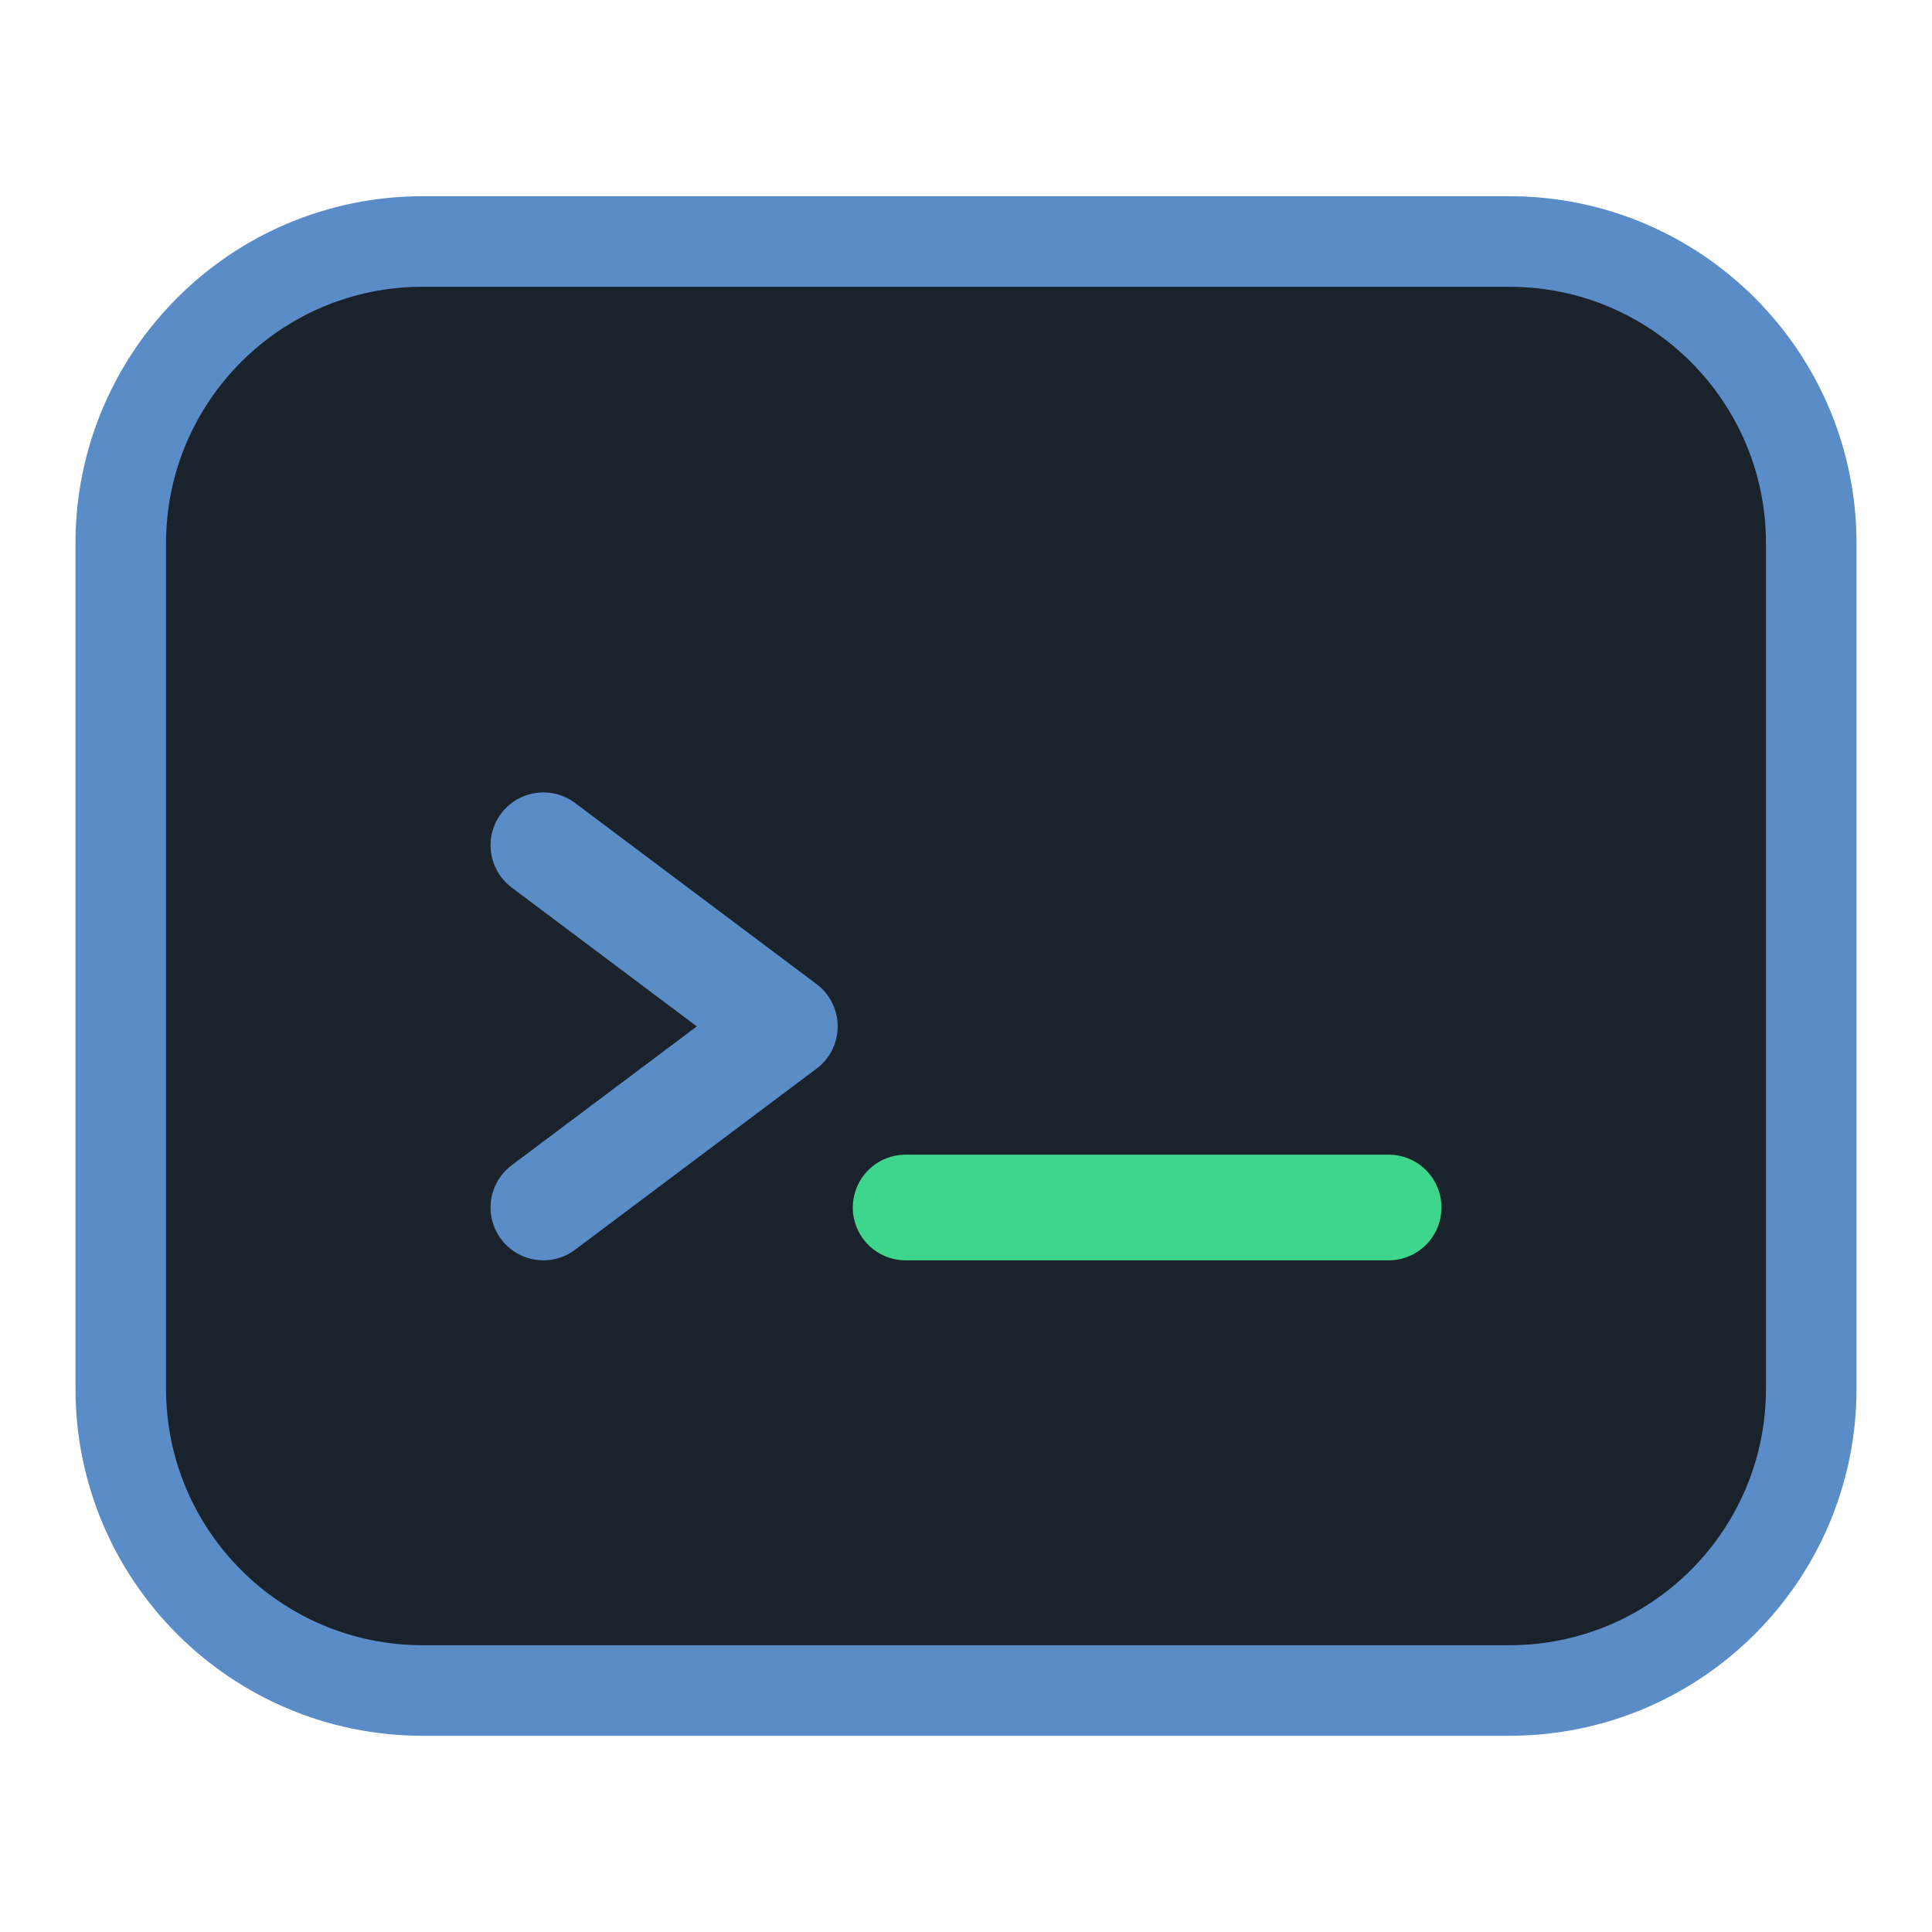
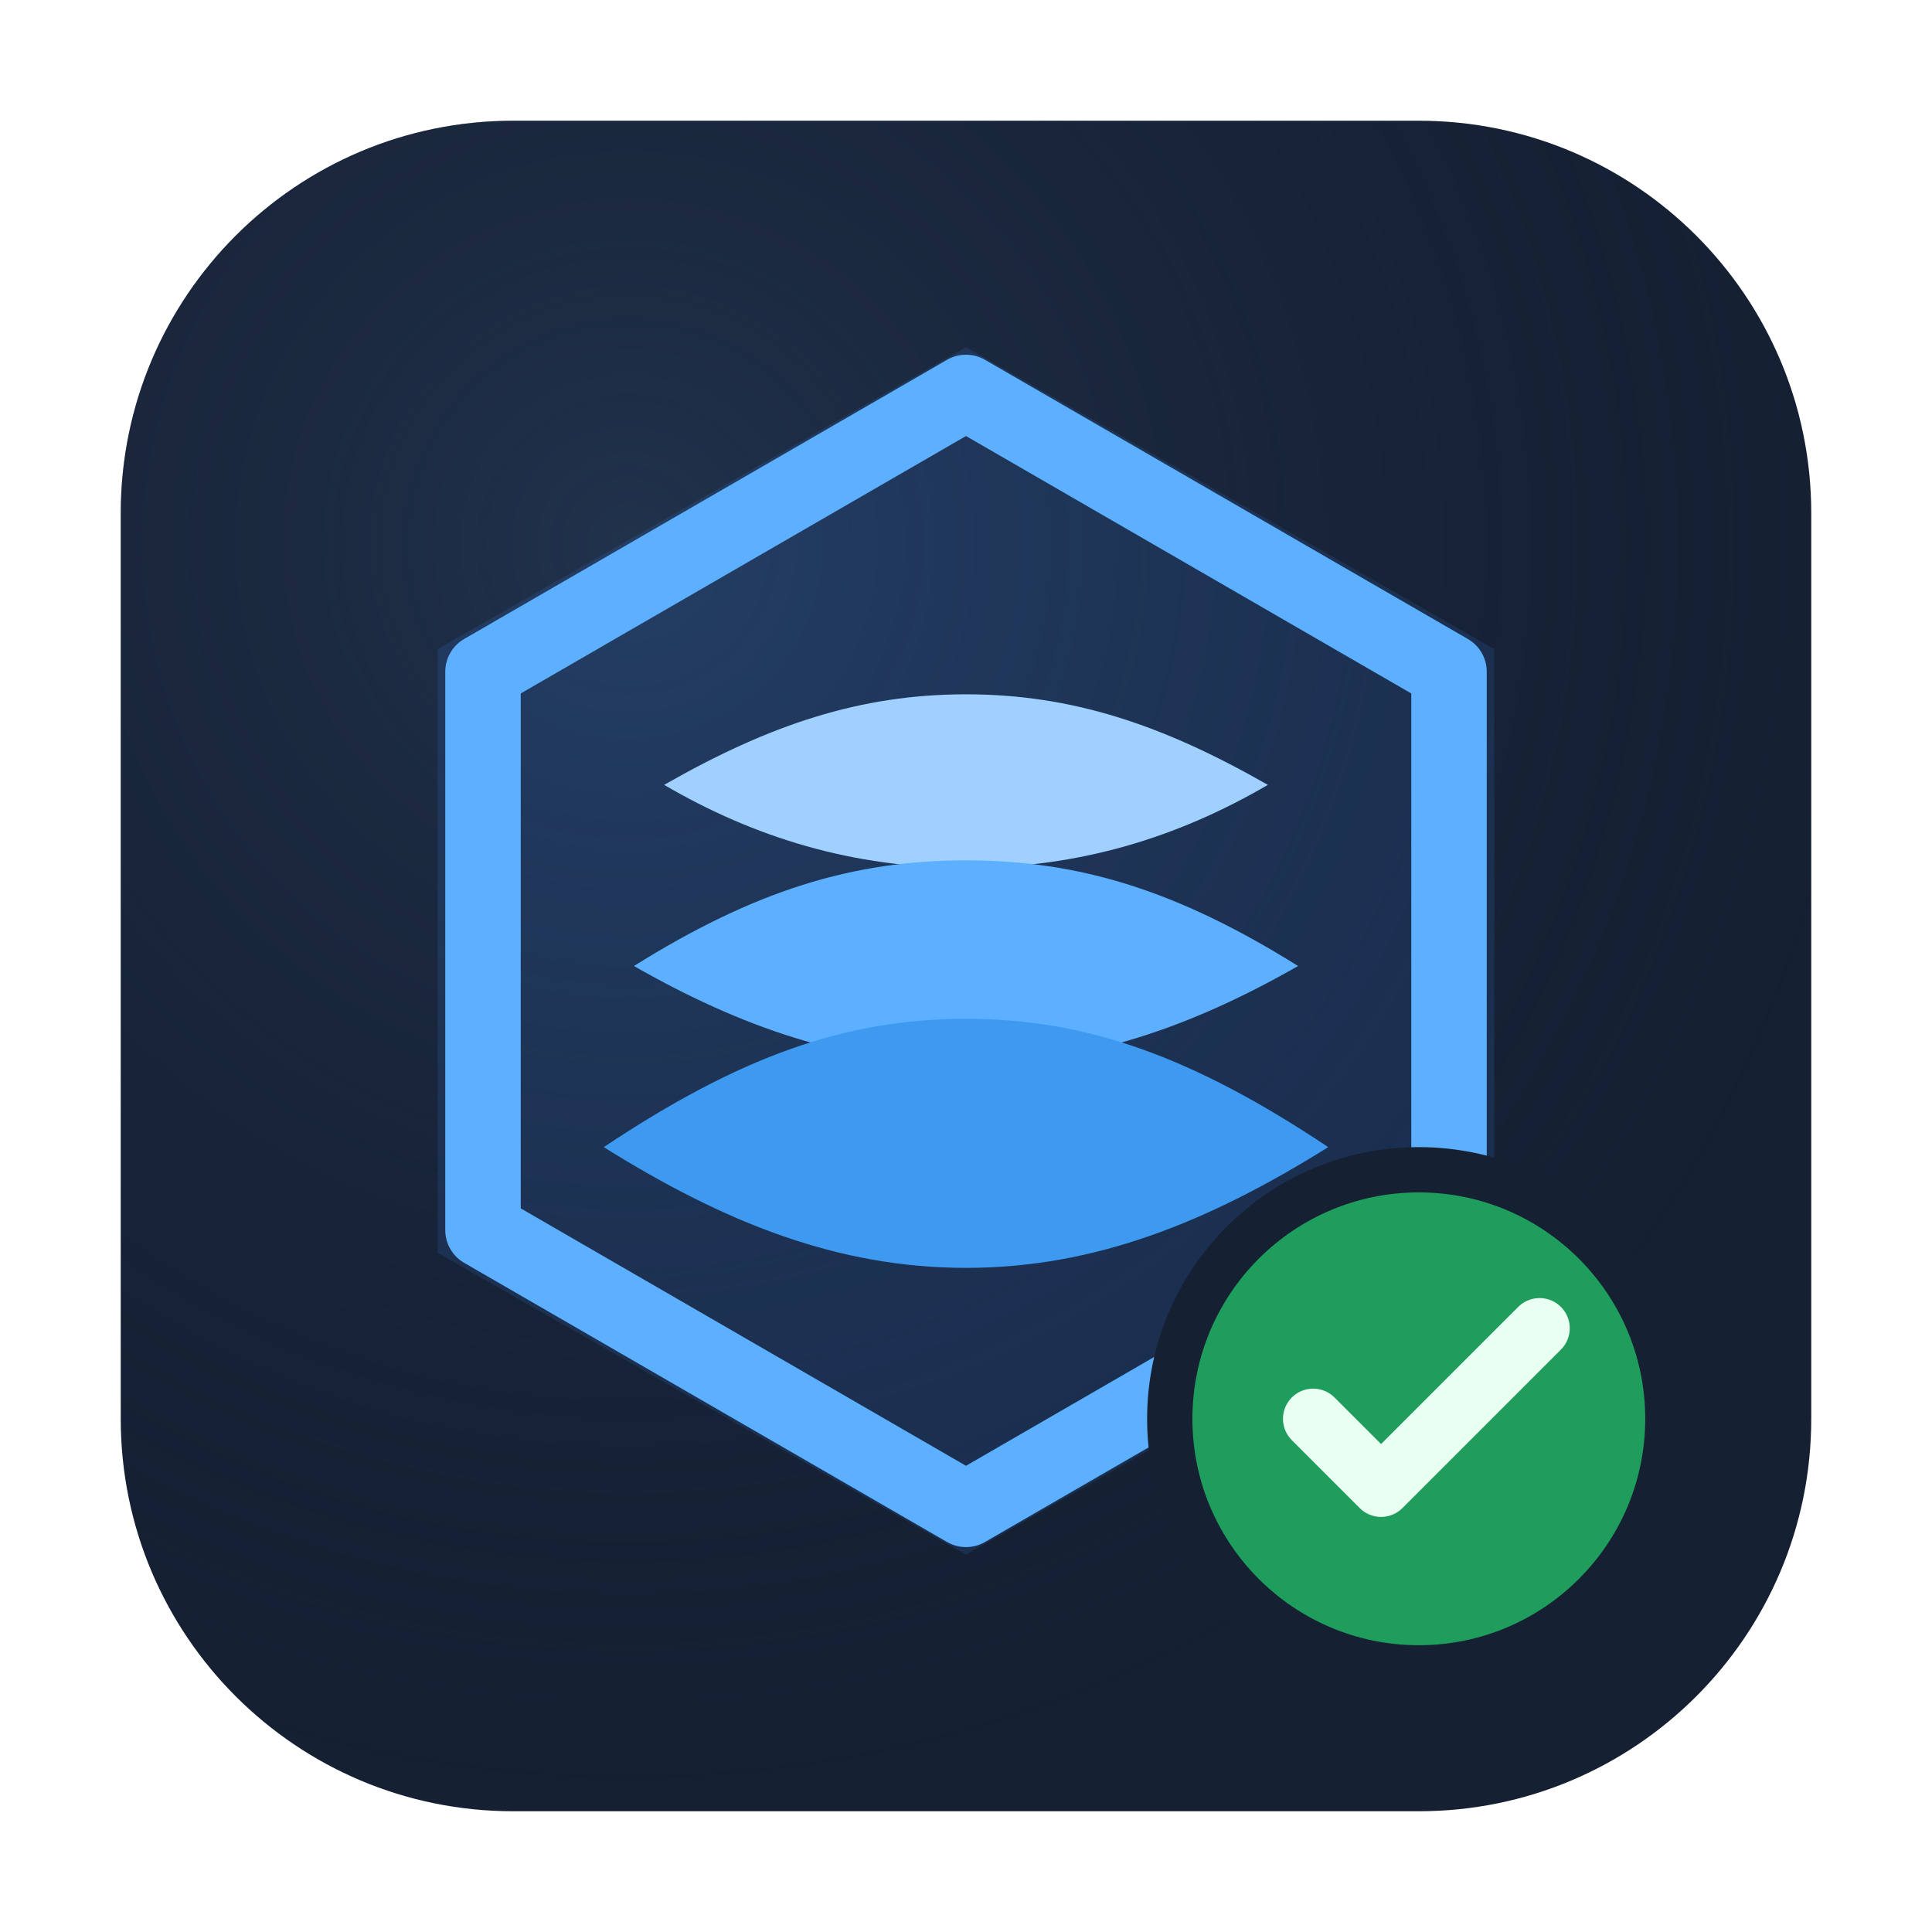
- <svg xmlns="http://www.w3.org/2000/svg" width="64" height="64" viewBox="0 0 64 64" fill="none">
-   <rect x="4" y="8" width="56" height="48" rx="10" fill="#1a222c" stroke="#5a8cc8" stroke-width="3" />
-   <path d="M18 28l8 6-8 6" stroke="#5a8cc8" stroke-width="3.5" stroke-linecap="round" stroke-linejoin="round" />
-   <path d="M30 40h16" stroke="#3dd68c" stroke-width="3.5" stroke-linecap="round" />
+ <svg xmlns="http://www.w3.org/2000/svg" width="256" height="256" viewBox="0 0 256 256" fill="none">
+   <rect x="16" y="16" width="224" height="224" rx="52" fill="#152033" />
+   <rect x="16" y="16" width="224" height="224" rx="52" fill="url(#tileGlow)" />
+   <path d="M128 46 L198 86 V166 L128 206 L58 166 V86 Z" fill="#3d8dff" fill-opacity="0.14" />
+   <path d="M128 52 L192 89 V163 L128 200 L64 163 V89 Z" stroke="#5db0ff" stroke-width="10" stroke-linejoin="round" />
+   <path d="M88 104 C102 96 114 92 128 92 C142 92 154 96 168 104            C156 111 143 115 128 115 C113 115 100 111 88 104 Z" fill="#9fd0ff" />
+   <path d="M84 128 C100 118 113 114 128 114 C143 114 156 118 172 128            C158 136 144 141 128 141 C112 141 98 136 84 128 Z" fill="#5db0ff" />
+   <path d="M80 152 C98 140 112 135 128 135 C144 135 158 140 176 152            C160 162 145 168 128 168 C111 168 96 162 80 152 Z" fill="#3d9af0" />
+   <circle cx="188" cy="188" r="36" fill="#152033" />
+   <circle cx="188" cy="188" r="30" fill="#1f9d5c" />
+   <path d="M174 188 L183 197 L204 176" stroke="#e8fff2" stroke-width="8" stroke-linecap="round" stroke-linejoin="round" />
+   <defs>
+     <radialGradient id="tileGlow" cx="30%" cy="25%" r="75%">
+       <stop offset="0%" stop-color="#2a4060" stop-opacity="0.55" />
+       <stop offset="100%" stop-color="#152033" stop-opacity="0" />
+     </radialGradient>
+   </defs>
</svg>
